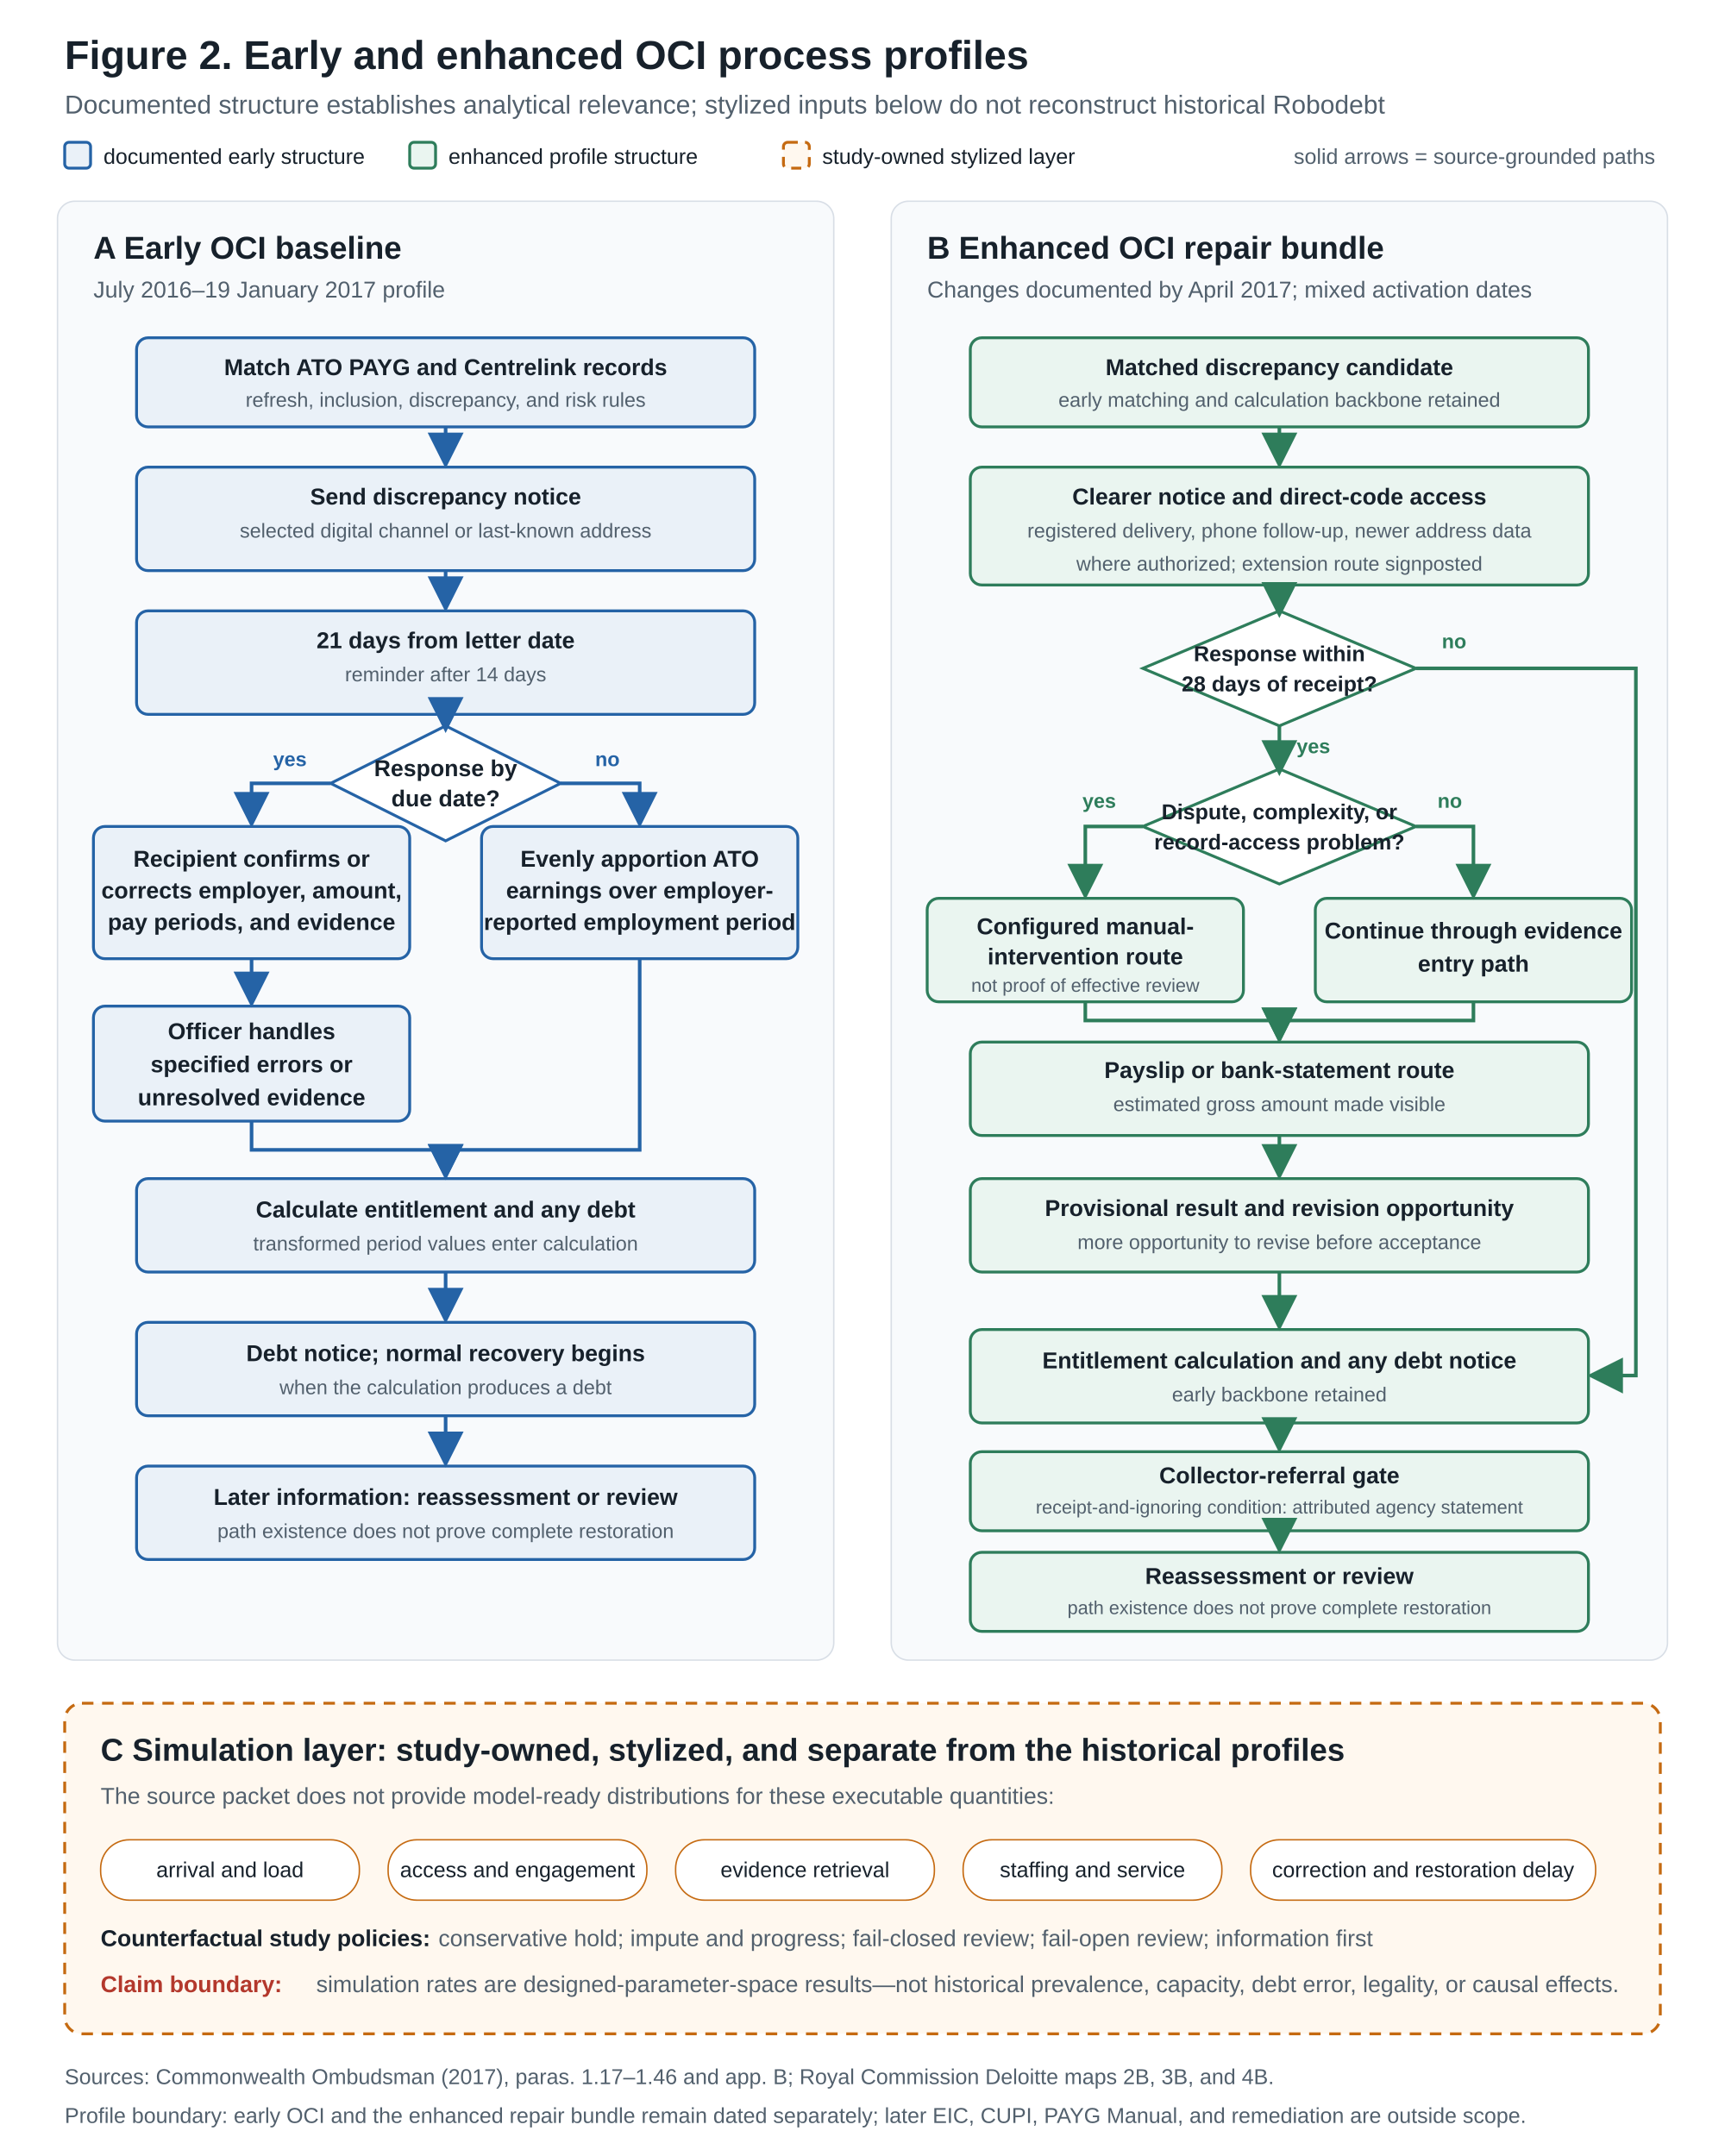
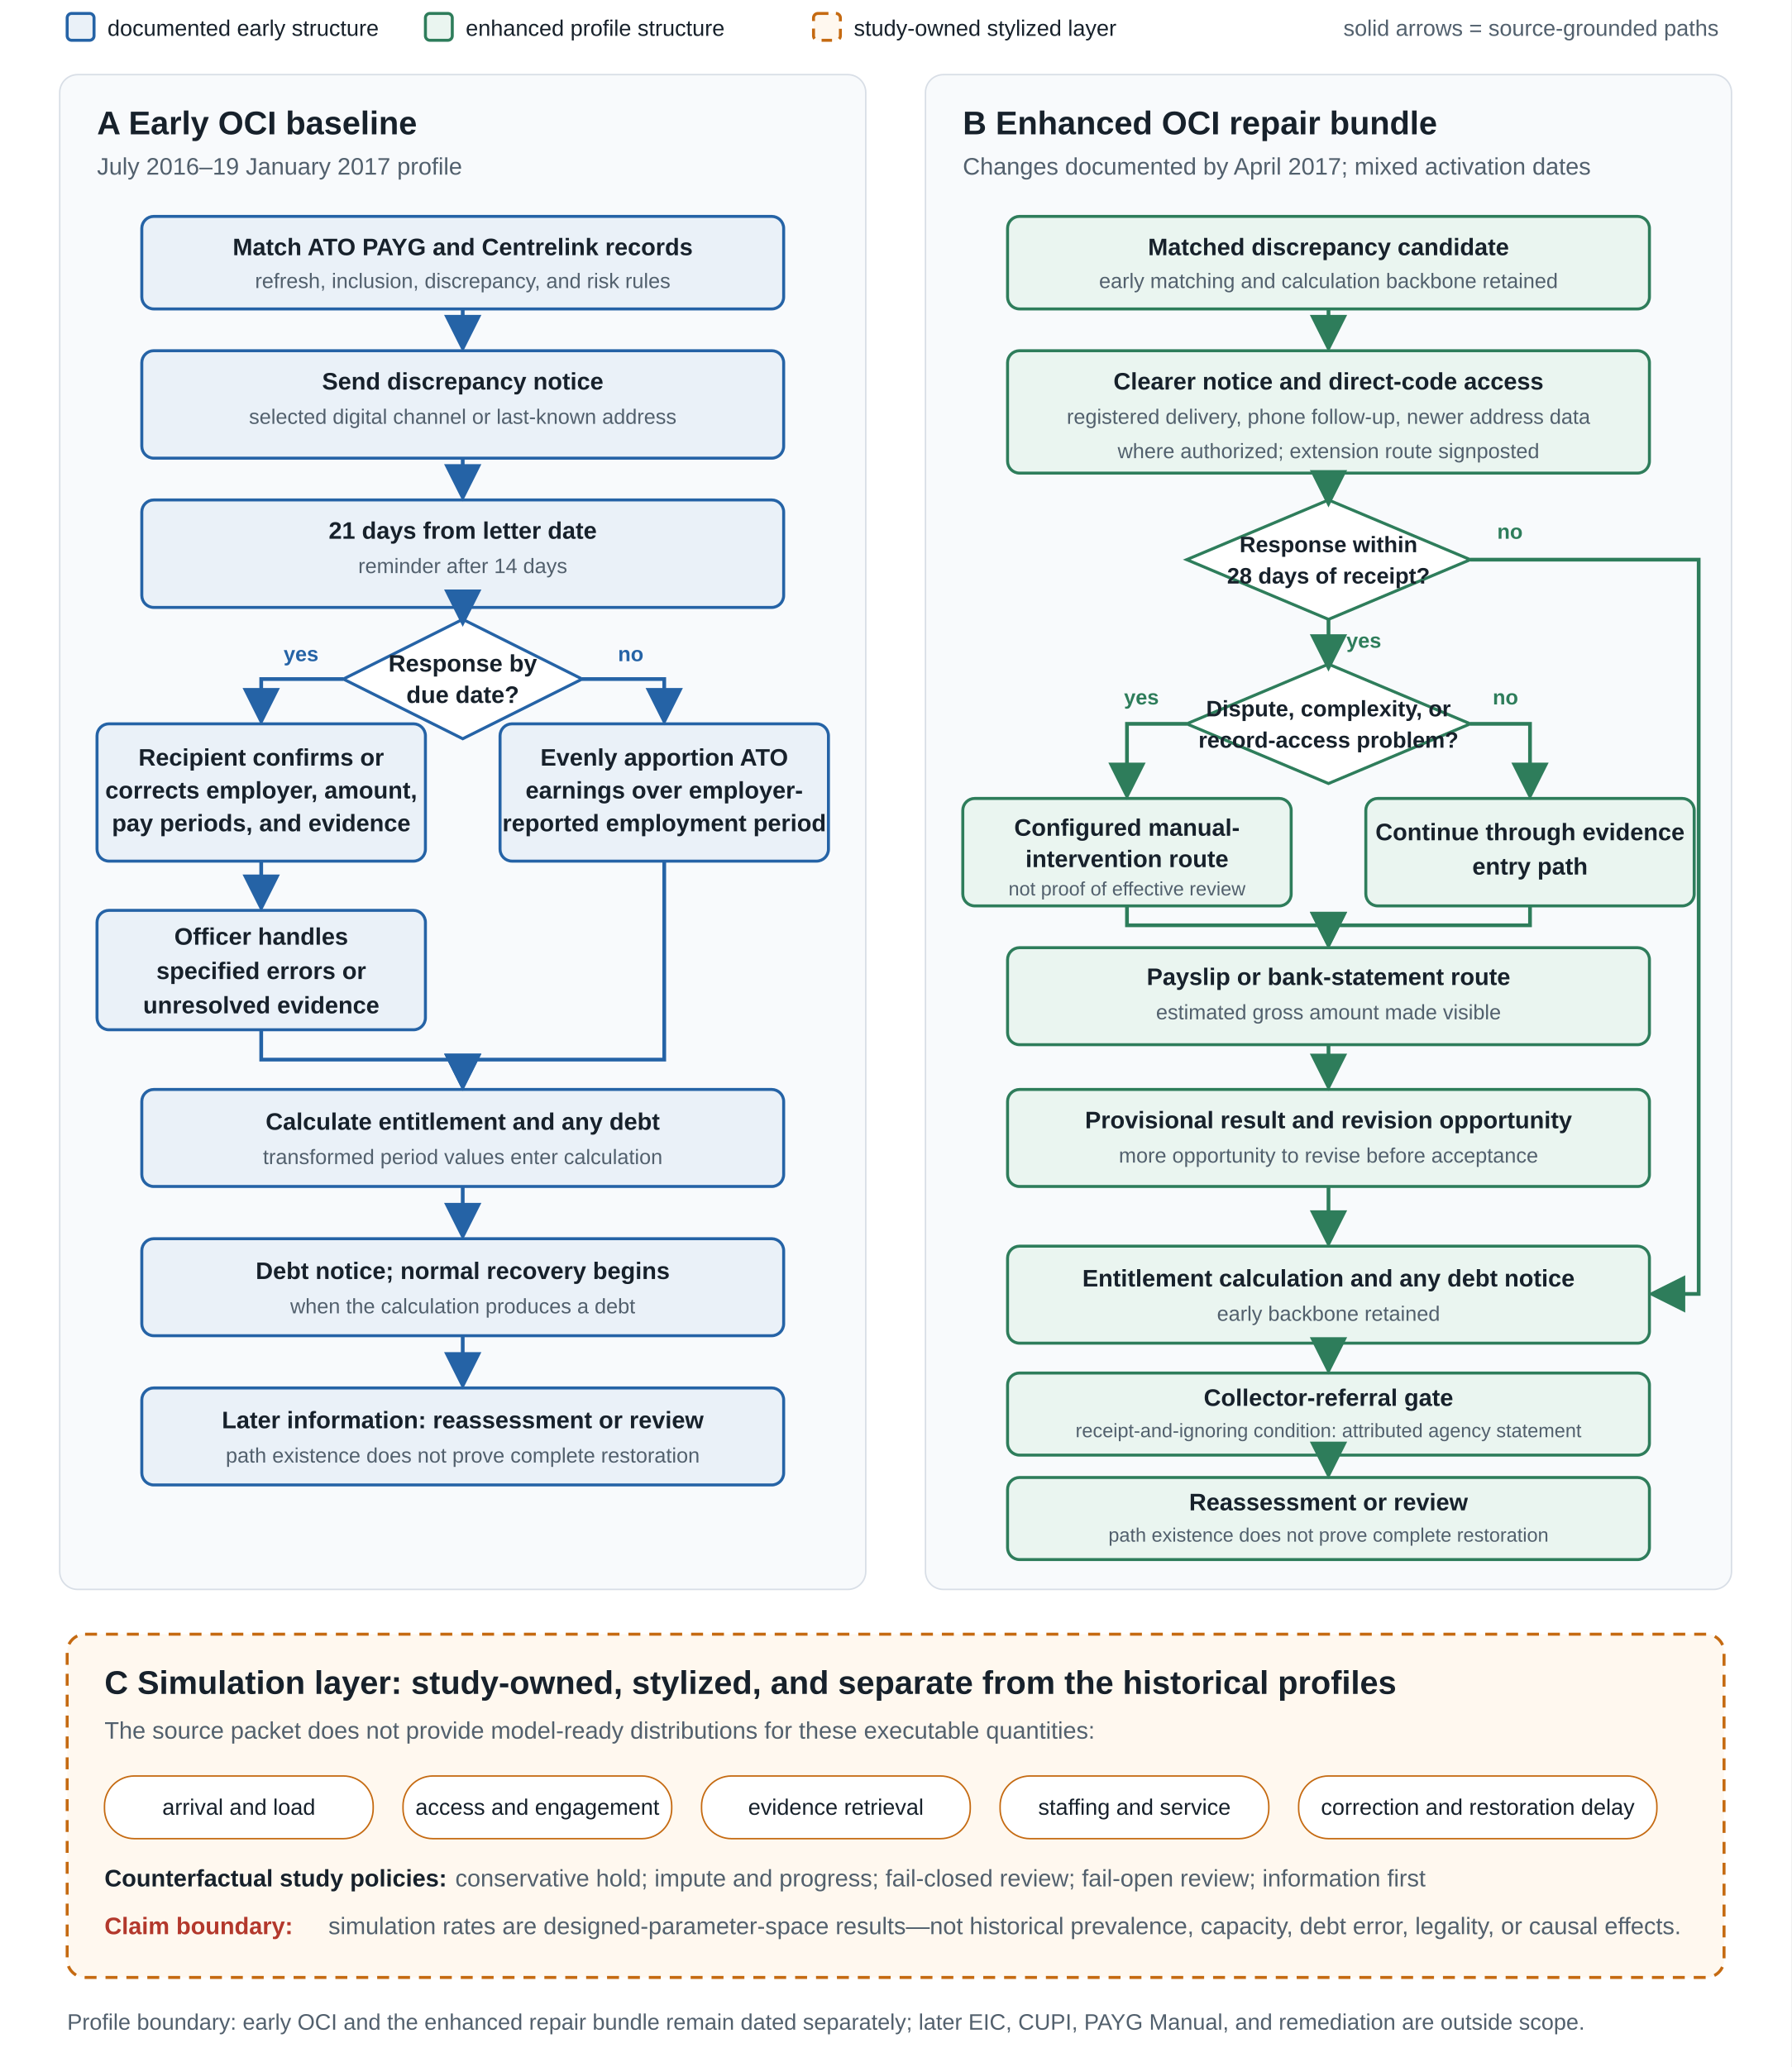
- <svg xmlns="http://www.w3.org/2000/svg" width="1200" height="1500" viewBox="0 0 1200 1500" role="img" aria-labelledby="title desc">
+ <svg xmlns="http://www.w3.org/2000/svg" width="1200" height="1385" viewBox="0 90 1200 1385" role="img" aria-labelledby="title desc">
  <defs>
    <marker id="arrowBlue" markerWidth="10" markerHeight="10" refX="8" refY="5" orient="auto" markerUnits="strokeWidth">
      <path d="M 0 0 L 10 5 L 0 10 z" fill="#2563A6" />
    </marker>
    <marker id="arrowGreen" markerWidth="10" markerHeight="10" refX="8" refY="5" orient="auto" markerUnits="strokeWidth">
      <path d="M 0 0 L 10 5 L 0 10 z" fill="#2E7D5B" />
    </marker>
  </defs>
  <rect x="0" y="0" width="1200" height="1500" fill="#FFFFFF" />
  <text x="45" y="48" font-family="Arial, Helvetica, sans-serif" font-size="28" font-weight="700" fill="#17212B">Figure 2. Early and enhanced OCI process profiles</text>
  <text x="45" y="79" font-family="Arial, Helvetica, sans-serif" font-size="18" fill="#52606D">Documented structure establishes analytical relevance; stylized inputs below do not reconstruct historical Robodebt</text>
  <g font-family="Arial, Helvetica, sans-serif" font-size="15">
    <rect x="45" y="99" width="18" height="18" rx="3" fill="#EAF1F8" stroke="#2563A6" stroke-width="2" />
    <text x="72" y="114" fill="#17212B">documented early structure</text>
    <rect x="285" y="99" width="18" height="18" rx="3" fill="#EAF5F0" stroke="#2E7D5B" stroke-width="2" />
    <text x="312" y="114" fill="#17212B">enhanced profile structure</text>
    <rect x="545" y="99" width="18" height="18" rx="3" fill="#FFF8EF" stroke="#C56A11" stroke-width="2" stroke-dasharray="7 5" />
    <text x="572" y="114" fill="#17212B">study-owned stylized layer</text>
    <text x="900" y="114" fill="#52606D">solid arrows = source-grounded paths</text>
  </g>
  <rect x="40" y="140" width="540" height="1015" rx="12" fill="#F8FAFC" stroke="#D8DEE6" />
  <rect x="620" y="140" width="540" height="1015" rx="12" fill="#F8FAFC" stroke="#D8DEE6" />
  <text x="65" y="180" font-family="Arial, Helvetica, sans-serif" font-size="22" font-weight="700" fill="#17212B">A  Early OCI baseline</text>
  <text x="65" y="207" font-family="Arial, Helvetica, sans-serif" font-size="16" fill="#52606D">July 2016–19 January 2017 profile</text>
  <text x="645" y="180" font-family="Arial, Helvetica, sans-serif" font-size="22" font-weight="700" fill="#17212B">B  Enhanced OCI repair bundle</text>
  <text x="645" y="207" font-family="Arial, Helvetica, sans-serif" font-size="16" fill="#52606D">Changes documented by April 2017; mixed activation dates</text>
  <g font-family="Arial, Helvetica, sans-serif">
    <g fill="#EAF1F8" stroke="#2563A6" stroke-width="2">
      <rect x="95" y="235" width="430" height="62" rx="8" />
      <rect x="95" y="325" width="430" height="72" rx="8" />
      <rect x="95" y="425" width="430" height="72" rx="8" />
      <rect x="65" y="575" width="220" height="92" rx="8" />
      <rect x="335" y="575" width="220" height="92" rx="8" />
      <rect x="65" y="700" width="220" height="80" rx="8" />
      <rect x="95" y="820" width="430" height="65" rx="8" />
      <rect x="95" y="920" width="430" height="65" rx="8" />
      <rect x="95" y="1020" width="430" height="65" rx="8" />
    </g>
    <text x="310" y="261" font-size="16" font-weight="700" text-anchor="middle" fill="#17212B">Match ATO PAYG and Centrelink records</text>
    <text x="310" y="283" font-size="14" text-anchor="middle" fill="#52606D">refresh, inclusion, discrepancy, and risk rules</text>
    <text x="310" y="351" font-size="16" font-weight="700" text-anchor="middle" fill="#17212B">Send discrepancy notice</text>
    <text x="310" y="374" font-size="14" text-anchor="middle" fill="#52606D">selected digital channel or last-known address</text>
    <text x="310" y="451" font-size="16" font-weight="700" text-anchor="middle" fill="#17212B">21 days from letter date</text>
    <text x="310" y="474" font-size="14" text-anchor="middle" fill="#52606D">reminder after 14 days</text>
    <polygon points="310,505 390,545 310,585 230,545" fill="#FFFFFF" stroke="#2563A6" stroke-width="2" />
    <text x="310" y="540" font-size="16" font-weight="700" text-anchor="middle" fill="#17212B">Response by</text>
    <text x="310" y="561" font-size="16" font-weight="700" text-anchor="middle" fill="#17212B">due date?</text>
    <text x="175" y="603" font-size="16" font-weight="700" text-anchor="middle" fill="#17212B">Recipient confirms or</text>
    <text x="175" y="625" font-size="16" font-weight="700" text-anchor="middle" fill="#17212B">corrects employer, amount,</text>
    <text x="175" y="647" font-size="16" font-weight="700" text-anchor="middle" fill="#17212B">pay periods, and evidence</text>
    <text x="445" y="603" font-size="16" font-weight="700" text-anchor="middle" fill="#17212B">Evenly apportion ATO</text>
    <text x="445" y="625" font-size="16" font-weight="700" text-anchor="middle" fill="#17212B">earnings over employer-</text>
    <text x="445" y="647" font-size="16" font-weight="700" text-anchor="middle" fill="#17212B">reported employment period</text>
    <text x="175" y="723" font-size="16" font-weight="700" text-anchor="middle" fill="#17212B">Officer handles</text>
    <text x="175" y="746" font-size="16" font-weight="700" text-anchor="middle" fill="#17212B">specified errors or</text>
    <text x="175" y="769" font-size="16" font-weight="700" text-anchor="middle" fill="#17212B">unresolved evidence</text>
    <text x="310" y="847" font-size="16" font-weight="700" text-anchor="middle" fill="#17212B">Calculate entitlement and any debt</text>
    <text x="310" y="870" font-size="14" text-anchor="middle" fill="#52606D">transformed period values enter calculation</text>
    <text x="310" y="947" font-size="16" font-weight="700" text-anchor="middle" fill="#17212B">Debt notice; normal recovery begins</text>
    <text x="310" y="970" font-size="14" text-anchor="middle" fill="#52606D">when the calculation produces a debt</text>
    <text x="310" y="1047" font-size="16" font-weight="700" text-anchor="middle" fill="#17212B">Later information: reassessment or review</text>
    <text x="310" y="1070" font-size="14" text-anchor="middle" fill="#52606D">path existence does not prove complete restoration</text>
    <g stroke="#2563A6" stroke-width="2.5" fill="none" marker-end="url(#arrowBlue)">
      <line x1="310" y1="297" x2="310" y2="321" />
      <line x1="310" y1="397" x2="310" y2="421" />
      <line x1="310" y1="497" x2="310" y2="505" />
      <path d="M 230 545 H 175 V 571" />
      <path d="M 390 545 H 445 V 571" />
      <line x1="175" y1="667" x2="175" y2="696" />
      <path d="M 175 780 V 800 H 310 V 816" />
      <path d="M 445 667 V 800 H 310 V 816" />
      <line x1="310" y1="885" x2="310" y2="916" />
      <line x1="310" y1="985" x2="310" y2="1016" />
    </g>
    <text x="190" y="533" font-size="14" font-weight="700" fill="#2563A6">yes</text>
    <text x="414" y="533" font-size="14" font-weight="700" fill="#2563A6">no</text>
  </g>
  <g font-family="Arial, Helvetica, sans-serif">
    <g fill="#EAF5F0" stroke="#2E7D5B" stroke-width="2">
      <rect x="675" y="235" width="430" height="62" rx="8" />
      <rect x="675" y="325" width="430" height="82" rx="8" />
      <rect x="645" y="625" width="220" height="72" rx="8" />
      <rect x="915" y="625" width="220" height="72" rx="8" />
      <rect x="675" y="725" width="430" height="65" rx="8" />
      <rect x="675" y="820" width="430" height="65" rx="8" />
      <rect x="675" y="925" width="430" height="65" rx="8" />
      <rect x="675" y="1010" width="430" height="55" rx="8" />
      <rect x="675" y="1080" width="430" height="55" rx="8" />
    </g>
    <text x="890" y="261" font-size="16" font-weight="700" text-anchor="middle" fill="#17212B">Matched discrepancy candidate</text>
    <text x="890" y="283" font-size="14" text-anchor="middle" fill="#52606D">early matching and calculation backbone retained</text>
    <text x="890" y="351" font-size="16" font-weight="700" text-anchor="middle" fill="#17212B">Clearer notice and direct-code access</text>
    <text x="890" y="374" font-size="14" text-anchor="middle" fill="#52606D">registered delivery, phone follow-up, newer address data</text>
    <text x="890" y="397" font-size="14" text-anchor="middle" fill="#52606D">where authorized; extension route signposted</text>
    <polygon points="890,425 985,465 890,505 795,465" fill="#FFFFFF" stroke="#2E7D5B" stroke-width="2" />
    <text x="890" y="460" font-size="15" font-weight="700" text-anchor="middle" fill="#17212B">Response within</text>
    <text x="890" y="481" font-size="15" font-weight="700" text-anchor="middle" fill="#17212B">28 days of receipt?</text>
    <polygon points="890,535 985,575 890,615 795,575" fill="#FFFFFF" stroke="#2E7D5B" stroke-width="2" />
    <text x="890" y="570" font-size="15" font-weight="700" text-anchor="middle" fill="#17212B">Dispute, complexity, or</text>
    <text x="890" y="591" font-size="15" font-weight="700" text-anchor="middle" fill="#17212B">record-access problem?</text>
    <text x="755" y="650" font-size="16" font-weight="700" text-anchor="middle" fill="#17212B">Configured manual-</text>
    <text x="755" y="671" font-size="16" font-weight="700" text-anchor="middle" fill="#17212B">intervention route</text>
    <text x="755" y="690" font-size="13" text-anchor="middle" fill="#52606D">not proof of effective review</text>
    <text x="1025" y="653" font-size="16" font-weight="700" text-anchor="middle" fill="#17212B">Continue through evidence</text>
    <text x="1025" y="676" font-size="16" font-weight="700" text-anchor="middle" fill="#17212B">entry path</text>
    <text x="890" y="750" font-size="16" font-weight="700" text-anchor="middle" fill="#17212B">Payslip or bank-statement route</text>
    <text x="890" y="773" font-size="14" text-anchor="middle" fill="#52606D">estimated gross amount made visible</text>
    <text x="890" y="846" font-size="16" font-weight="700" text-anchor="middle" fill="#17212B">Provisional result and revision opportunity</text>
    <text x="890" y="869" font-size="14" text-anchor="middle" fill="#52606D">more opportunity to revise before acceptance</text>
    <text x="890" y="952" font-size="16" font-weight="700" text-anchor="middle" fill="#17212B">Entitlement calculation and any debt notice</text>
    <text x="890" y="975" font-size="14" text-anchor="middle" fill="#52606D">early backbone retained</text>
    <text x="890" y="1032" font-size="16" font-weight="700" text-anchor="middle" fill="#17212B">Collector-referral gate</text>
    <text x="890" y="1053" font-size="13" text-anchor="middle" fill="#52606D">receipt-and-ignoring condition: attributed agency statement</text>
    <text x="890" y="1102" font-size="16" font-weight="700" text-anchor="middle" fill="#17212B">Reassessment or review</text>
    <text x="890" y="1123" font-size="13" text-anchor="middle" fill="#52606D">path existence does not prove complete restoration</text>
    <g stroke="#2E7D5B" stroke-width="2.5" fill="none" marker-end="url(#arrowGreen)">
      <line x1="890" y1="297" x2="890" y2="321" />
      <line x1="890" y1="407" x2="890" y2="425" />
      <line x1="890" y1="505" x2="890" y2="535" />
      <path d="M 985 465 H 1138 V 957 H 1109" />
      <path d="M 795 575 H 755 V 621" />
      <path d="M 985 575 H 1025 V 621" />
      <path d="M 755 697 V 710 H 890 V 721" />
      <path d="M 1025 697 V 710 H 890 V 721" />
      <line x1="890" y1="790" x2="890" y2="816" />
      <line x1="890" y1="885" x2="890" y2="921" />
      <line x1="890" y1="990" x2="890" y2="1006" />
      <line x1="890" y1="1065" x2="890" y2="1076" />
    </g>
    <text x="902" y="524" font-size="14" font-weight="700" fill="#2E7D5B">yes</text>
    <text x="1003" y="451" font-size="14" font-weight="700" fill="#2E7D5B">no</text>
    <text x="753" y="562" font-size="14" font-weight="700" fill="#2E7D5B">yes</text>
    <text x="1000" y="562" font-size="14" font-weight="700" fill="#2E7D5B">no</text>
  </g>
  <rect x="45" y="1185" width="1110" height="230" rx="12" fill="#FFF8EF" stroke="#C56A11" stroke-width="2" stroke-dasharray="8 6" />
  <text x="70" y="1225" font-family="Arial, Helvetica, sans-serif" font-size="22" font-weight="700" fill="#17212B">C  Simulation layer: study-owned, stylized, and separate from the historical profiles</text>
  <text x="70" y="1255" font-family="Arial, Helvetica, sans-serif" font-size="16" fill="#52606D">The source packet does not provide model-ready distributions for these executable quantities:</text>
  <g font-family="Arial, Helvetica, sans-serif" font-size="15" text-anchor="middle">
    <rect x="70" y="1280" width="180" height="42" rx="20" fill="#FFFFFF" stroke="#C56A11" />
    <text x="160" y="1306" fill="#17212B">arrival and load</text>
    <rect x="270" y="1280" width="180" height="42" rx="20" fill="#FFFFFF" stroke="#C56A11" />
    <text x="360" y="1306" fill="#17212B">access and engagement</text>
    <rect x="470" y="1280" width="180" height="42" rx="20" fill="#FFFFFF" stroke="#C56A11" />
    <text x="560" y="1306" fill="#17212B">evidence retrieval</text>
    <rect x="670" y="1280" width="180" height="42" rx="20" fill="#FFFFFF" stroke="#C56A11" />
    <text x="760" y="1306" fill="#17212B">staffing and service</text>
    <rect x="870" y="1280" width="240" height="42" rx="20" fill="#FFFFFF" stroke="#C56A11" />
    <text x="990" y="1306" fill="#17212B">correction and restoration delay</text>
  </g>
  <text x="70" y="1354" font-family="Arial, Helvetica, sans-serif" font-size="16" font-weight="700" fill="#17212B">Counterfactual study policies:</text>
  <text x="305" y="1354" font-family="Arial, Helvetica, sans-serif" font-size="16" fill="#52606D">conservative hold; impute and progress; fail-closed review; fail-open review; information first</text>
  <text x="70" y="1386" font-family="Arial, Helvetica, sans-serif" font-size="16" font-weight="700" fill="#B3382C">Claim boundary:</text>
  <text x="220" y="1386" font-family="Arial, Helvetica, sans-serif" font-size="16" fill="#52606D">simulation rates are designed-parameter-space results—not historical prevalence, capacity, debt error, legality, or causal effects.</text>
-   <text x="45" y="1450" font-family="Arial, Helvetica, sans-serif" font-size="15" fill="#52606D">Sources: Commonwealth Ombudsman (2017), paras. 1.17–1.46 and app. B; Royal Commission Deloitte maps 2B, 3B, and 4B.</text>
-   <text x="45" y="1477" font-family="Arial, Helvetica, sans-serif" font-size="15" fill="#52606D">Profile boundary: early OCI and the enhanced repair bundle remain dated separately; later EIC, CUPI, PAYG Manual, and remediation are outside scope.</text>
+   <text x="45" y="1450" font-family="Arial, Helvetica, sans-serif" font-size="15" fill="#52606D">Profile boundary: early OCI and the enhanced repair bundle remain dated separately; later EIC, CUPI, PAYG Manual, and remediation are outside scope.</text>
</svg>
